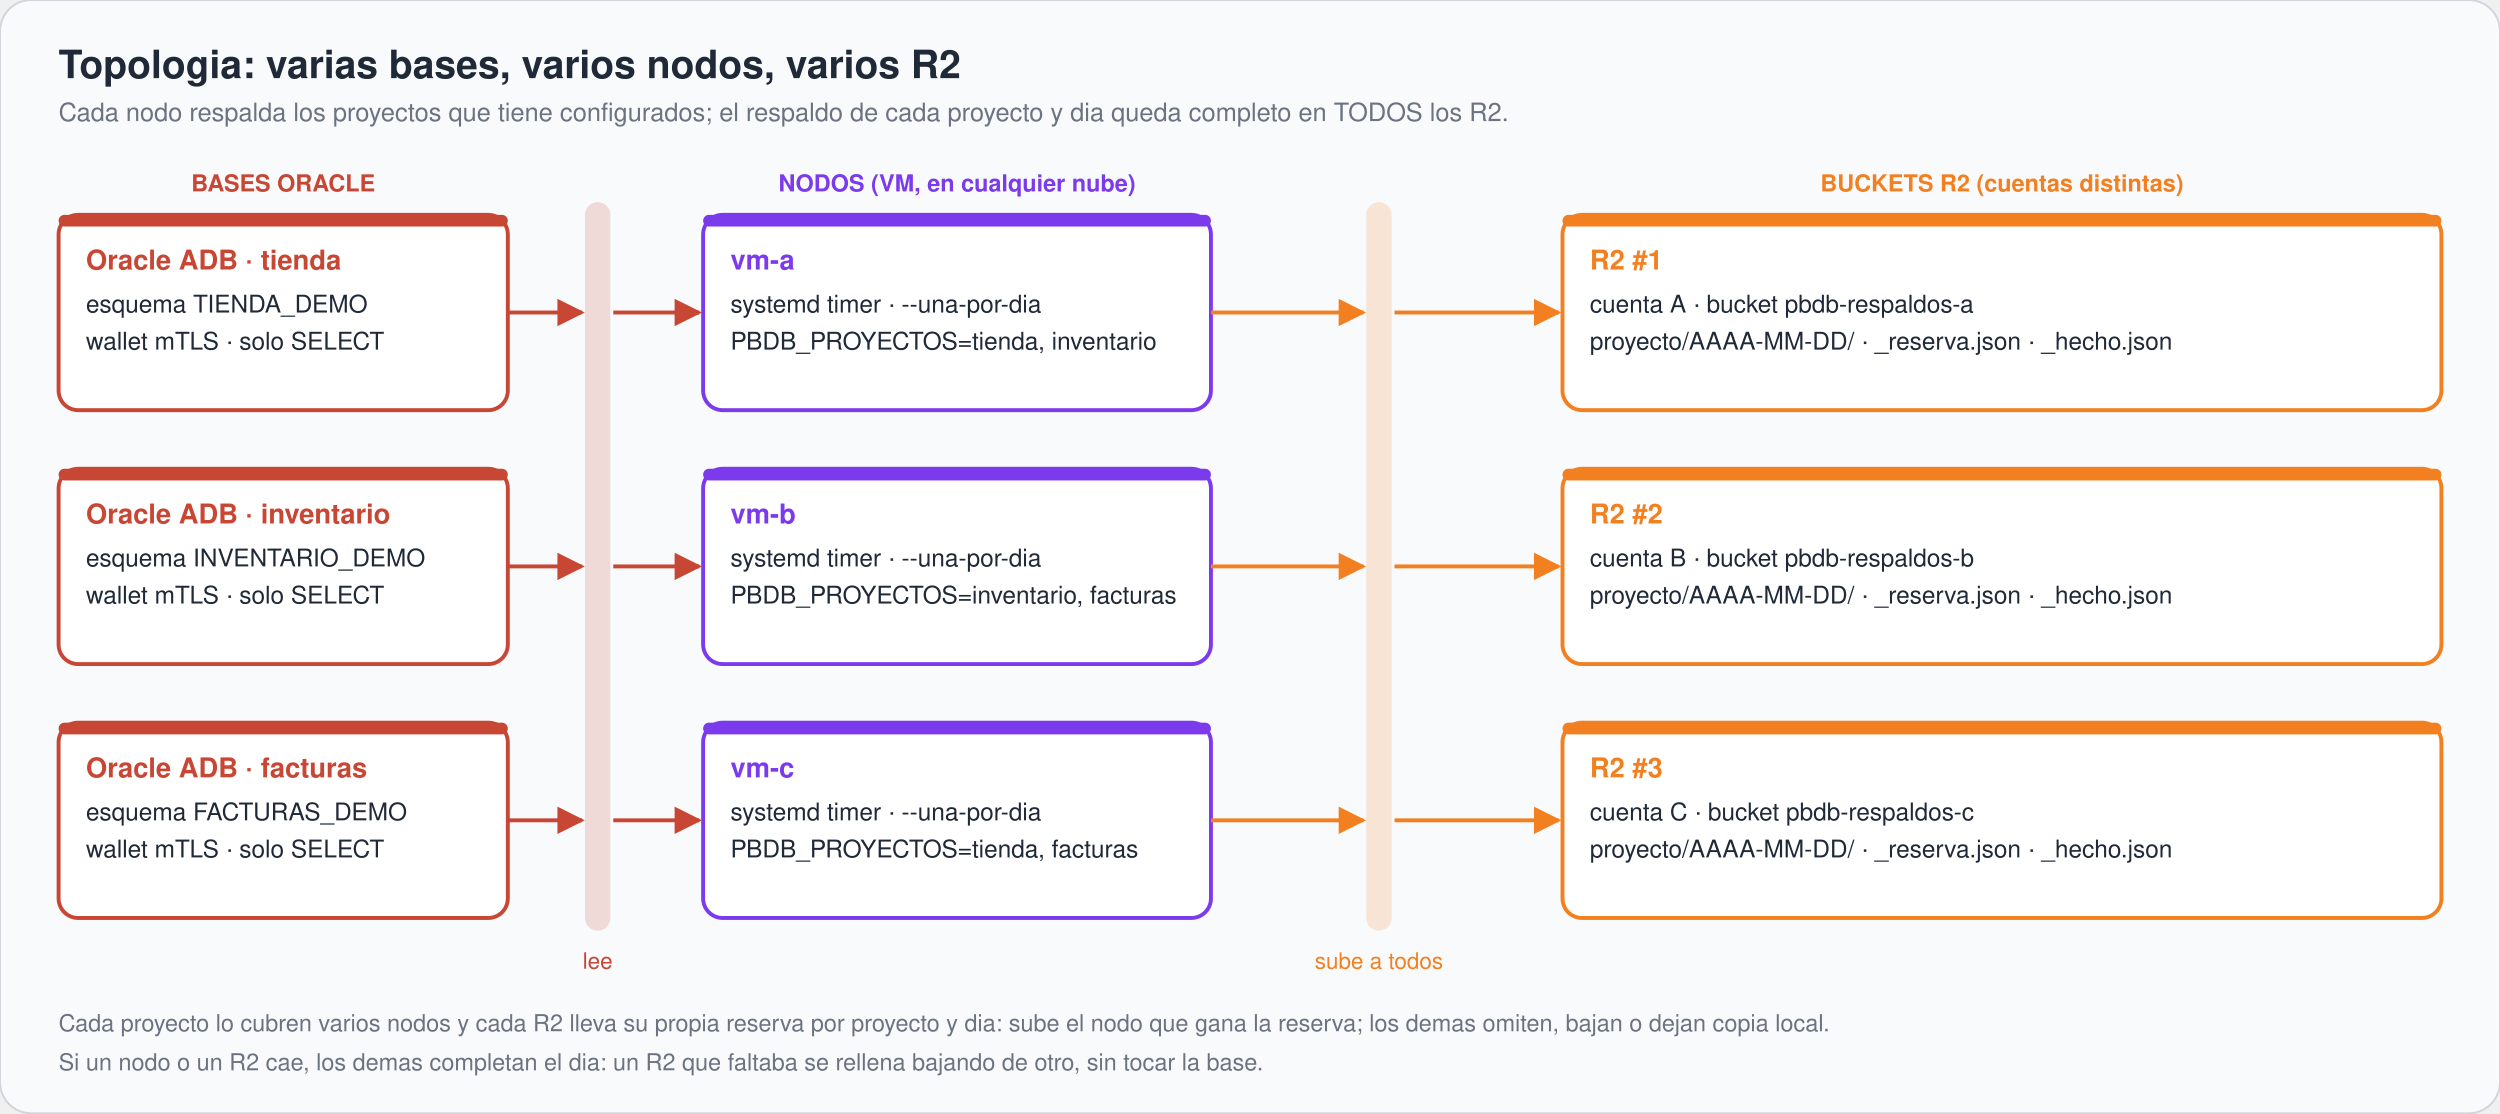
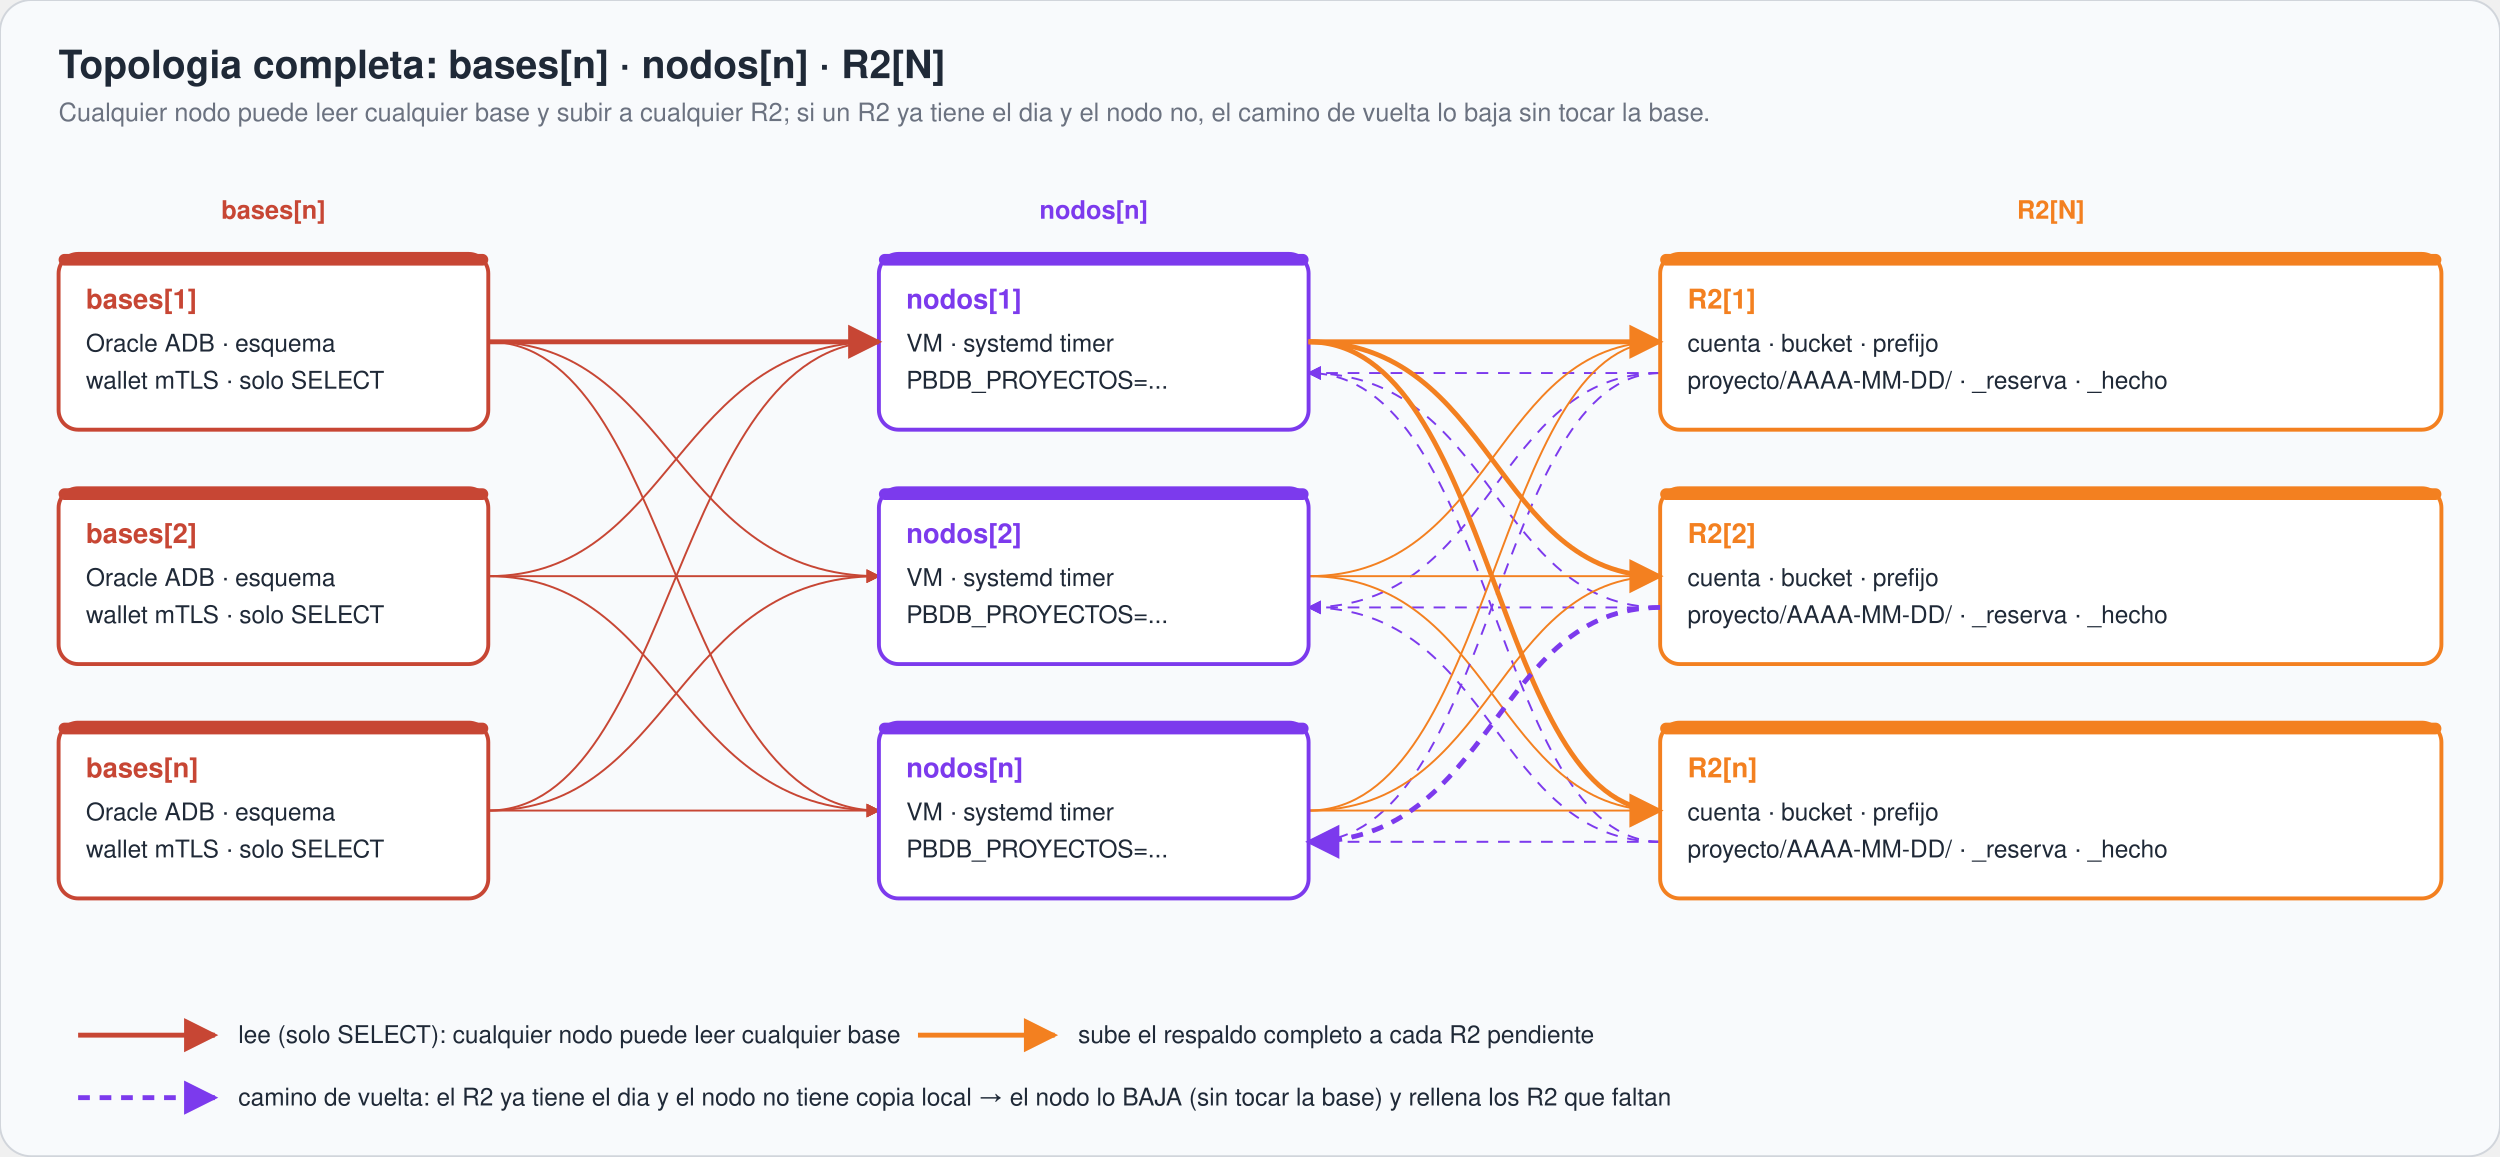
- <svg xmlns="http://www.w3.org/2000/svg" viewBox="0 0 1280 570" width="1280" height="570" font-family="Segoe UI, Helvetica, Arial, sans-serif" role="img" aria-label="Topologia con varias bases Oracle, varios nodos y varios R2">
+ <svg xmlns="http://www.w3.org/2000/svg" viewBox="0 0 1280 592" width="1280" height="592" font-family="Segoe UI, Helvetica, Arial, sans-serif" role="img" aria-label="Topologia completa: bases[n], nodos[n] y R2[N], con camino de vuelta">
  <defs>
-     <marker id="m-4f46e5" viewBox="0 0 10 10" refX="9" refY="5" markerWidth="7" markerHeight="7" orient="auto-start-reverse">
-       <path d="M0,0 L10,5 L0,10 z" fill="#4f46e5" />
+     <marker id="m-6b7280" viewBox="0 0 10 10" refX="9" refY="5" markerWidth="7" markerHeight="7" orient="auto-start-reverse">
+       <path d="M0,0 L10,5 L0,10 z" fill="#6b7280" />
    </marker>
-     <marker id="m-0f766e" viewBox="0 0 10 10" refX="9" refY="5" markerWidth="7" markerHeight="7" orient="auto-start-reverse">
-       <path d="M0,0 L10,5 L0,10 z" fill="#0f766e" />
-     </marker>
-     <marker id="m-f38020" viewBox="0 0 10 10" refX="9" refY="5" markerWidth="7" markerHeight="7" orient="auto-start-reverse">
-       <path d="M0,0 L10,5 L0,10 z" fill="#f38020" />
+     <marker id="m-475569" viewBox="0 0 10 10" refX="9" refY="5" markerWidth="7" markerHeight="7" orient="auto-start-reverse">
+       <path d="M0,0 L10,5 L0,10 z" fill="#475569" />
    </marker>
    <marker id="m-c74634" viewBox="0 0 10 10" refX="9" refY="5" markerWidth="7" markerHeight="7" orient="auto-start-reverse">
      <path d="M0,0 L10,5 L0,10 z" fill="#c74634" />
    </marker>
    <marker id="m-0891b2" viewBox="0 0 10 10" refX="9" refY="5" markerWidth="7" markerHeight="7" orient="auto-start-reverse">
      <path d="M0,0 L10,5 L0,10 z" fill="#0891b2" />
    </marker>
    <marker id="m-15803d" viewBox="0 0 10 10" refX="9" refY="5" markerWidth="7" markerHeight="7" orient="auto-start-reverse">
      <path d="M0,0 L10,5 L0,10 z" fill="#15803d" />
    </marker>
-     <marker id="m-6b7280" viewBox="0 0 10 10" refX="9" refY="5" markerWidth="7" markerHeight="7" orient="auto-start-reverse">
-       <path d="M0,0 L10,5 L0,10 z" fill="#6b7280" />
+     <marker id="m-f38020" viewBox="0 0 10 10" refX="9" refY="5" markerWidth="7" markerHeight="7" orient="auto-start-reverse">
+       <path d="M0,0 L10,5 L0,10 z" fill="#f38020" />
+     </marker>
+     <marker id="m-4f46e5" viewBox="0 0 10 10" refX="9" refY="5" markerWidth="7" markerHeight="7" orient="auto-start-reverse">
+       <path d="M0,0 L10,5 L0,10 z" fill="#4f46e5" />
    </marker>
    <marker id="m-7c3aed" viewBox="0 0 10 10" refX="9" refY="5" markerWidth="7" markerHeight="7" orient="auto-start-reverse">
      <path d="M0,0 L10,5 L0,10 z" fill="#7c3aed" />
    </marker>
-     <marker id="m-475569" viewBox="0 0 10 10" refX="9" refY="5" markerWidth="7" markerHeight="7" orient="auto-start-reverse">
-       <path d="M0,0 L10,5 L0,10 z" fill="#475569" />
+     <marker id="m-0f766e" viewBox="0 0 10 10" refX="9" refY="5" markerWidth="7" markerHeight="7" orient="auto-start-reverse">
+       <path d="M0,0 L10,5 L0,10 z" fill="#0f766e" />
    </marker>
  </defs>
-   <rect width="1280" height="570" rx="16" fill="#f8fafc" stroke="#d1d5db" />
-   <text x="30" y="40" font-size="20" font-weight="700" fill="#1f2937">Topologia: varias bases, varios nodos, varios R2</text>
-   <text x="30" y="62" font-size="13" fill="#6b7280">Cada nodo respalda los proyectos que tiene configurados; el respaldo de cada proyecto y dia queda completo en TODOS los R2.</text>
-   <text x="145" y="98" font-size="12" font-weight="700" fill="#c74634" text-anchor="middle">BASES ORACLE</text>
-   <text x="490" y="98" font-size="12" font-weight="700" fill="#7c3aed" text-anchor="middle">NODOS (VM, en cualquier nube)</text>
-   <text x="1025" y="98" font-size="12" font-weight="700" fill="#f38020" text-anchor="middle">BUCKETS R2 (cuentas distintas)</text>
-   <g class="caja" data-t="Oracle ADB · tienda">
-     <rect x="30" y="110" width="230" height="100" rx="10" fill="#fff" stroke="#c74634" stroke-width="2" />
-     <rect x="30" y="110" width="230" height="6" rx="3" fill="#c74634" />
-     <text x="44" y="138" font-size="14" font-weight="700" fill="#c74634">Oracle ADB · tienda</text>
-     <text x="44" y="160" font-size="12.5" fill="#1f2937">esquema TIENDA_DEMO</text>
-     <text x="44" y="179" font-size="12.5" fill="#1f2937">wallet mTLS · solo SELECT</text>
+   <rect width="1280" height="592" rx="16" fill="#f8fafc" stroke="#d1d5db" />
+   <text x="30" y="40" font-size="20" font-weight="700" fill="#1f2937">Topologia completa: bases[n] · nodos[n] · R2[N]</text>
+   <text x="30" y="62" font-size="13" fill="#6b7280">Cualquier nodo puede leer cualquier base y subir a cualquier R2; si un R2 ya tiene el dia y el nodo no, el camino de vuelta lo baja sin tocar la base.</text>
+   <text x="140" y="112" font-size="13" font-weight="700" fill="#c74634" text-anchor="middle">bases[n]</text>
+   <text x="560" y="112" font-size="13" font-weight="700" fill="#7c3aed" text-anchor="middle">nodos[n]</text>
+   <text x="1050" y="112" font-size="13" font-weight="700" fill="#f38020" text-anchor="middle">R2[N]</text>
+   <path id="x-bn00" d="M250,175 C345,175 345,175 450,175" fill="none" stroke="#c74634" stroke-width="1" marker-end="url(#m-c74634)" />
+   <path id="x-nr00" d="M670,175 C765,175 765,175 850,175" fill="none" stroke="#f38020" stroke-width="1" marker-end="url(#m-f38020)" />
+   <path id="x-rn00" d="M850,191 C765,191 765,191 670,191" fill="none" stroke="#7c3aed" stroke-width="1" stroke-dasharray="6 5" marker-end="url(#m-7c3aed)" />
+   <path id="x-bn01" d="M250,175 C345,175 345,295 450,295" fill="none" stroke="#c74634" stroke-width="1" marker-end="url(#m-c74634)" />
+   <path id="x-nr01" d="M670,175 C765,175 765,295 850,295" fill="none" stroke="#f38020" stroke-width="1" marker-end="url(#m-f38020)" />
+   <path id="x-rn10" d="M850,311 C765,311 765,191 670,191" fill="none" stroke="#7c3aed" stroke-width="1" stroke-dasharray="6 5" marker-end="url(#m-7c3aed)" />
+   <path id="x-bn02" d="M250,175 C345,175 345,415 450,415" fill="none" stroke="#c74634" stroke-width="1" marker-end="url(#m-c74634)" />
+   <path id="x-nr02" d="M670,175 C765,175 765,415 850,415" fill="none" stroke="#f38020" stroke-width="1" marker-end="url(#m-f38020)" />
+   <path id="x-rn20" d="M850,431 C765,431 765,191 670,191" fill="none" stroke="#7c3aed" stroke-width="1" stroke-dasharray="6 5" marker-end="url(#m-7c3aed)" />
+   <path id="x-bn10" d="M250,295 C345,295 345,175 450,175" fill="none" stroke="#c74634" stroke-width="1" marker-end="url(#m-c74634)" />
+   <path id="x-nr10" d="M670,295 C765,295 765,175 850,175" fill="none" stroke="#f38020" stroke-width="1" marker-end="url(#m-f38020)" />
+   <path id="x-rn01" d="M850,191 C765,191 765,311 670,311" fill="none" stroke="#7c3aed" stroke-width="1" stroke-dasharray="6 5" marker-end="url(#m-7c3aed)" />
+   <path id="x-bn11" d="M250,295 C345,295 345,295 450,295" fill="none" stroke="#c74634" stroke-width="1" marker-end="url(#m-c74634)" />
+   <path id="x-nr11" d="M670,295 C765,295 765,295 850,295" fill="none" stroke="#f38020" stroke-width="1" marker-end="url(#m-f38020)" />
+   <path id="x-rn11" d="M850,311 C765,311 765,311 670,311" fill="none" stroke="#7c3aed" stroke-width="1" stroke-dasharray="6 5" marker-end="url(#m-7c3aed)" />
+   <path id="x-bn12" d="M250,295 C345,295 345,415 450,415" fill="none" stroke="#c74634" stroke-width="1" marker-end="url(#m-c74634)" />
+   <path id="x-nr12" d="M670,295 C765,295 765,415 850,415" fill="none" stroke="#f38020" stroke-width="1" marker-end="url(#m-f38020)" />
+   <path id="x-rn21" d="M850,431 C765,431 765,311 670,311" fill="none" stroke="#7c3aed" stroke-width="1" stroke-dasharray="6 5" marker-end="url(#m-7c3aed)" />
+   <path id="x-bn20" d="M250,415 C345,415 345,175 450,175" fill="none" stroke="#c74634" stroke-width="1" marker-end="url(#m-c74634)" />
+   <path id="x-nr20" d="M670,415 C765,415 765,175 850,175" fill="none" stroke="#f38020" stroke-width="1" marker-end="url(#m-f38020)" />
+   <path id="x-rn02" d="M850,191 C765,191 765,431 670,431" fill="none" stroke="#7c3aed" stroke-width="1" stroke-dasharray="6 5" marker-end="url(#m-7c3aed)" />
+   <path id="x-bn21" d="M250,415 C345,415 345,295 450,295" fill="none" stroke="#c74634" stroke-width="1" marker-end="url(#m-c74634)" />
+   <path id="x-nr21" d="M670,415 C765,415 765,295 850,295" fill="none" stroke="#f38020" stroke-width="1" marker-end="url(#m-f38020)" />
+   <path id="x-rn12" d="M850,311 C765,311 765,431 670,431" fill="none" stroke="#7c3aed" stroke-width="1" stroke-dasharray="6 5" marker-end="url(#m-7c3aed)" />
+   <path id="x-bn22" d="M250,415 C345,415 345,415 450,415" fill="none" stroke="#c74634" stroke-width="1" marker-end="url(#m-c74634)" />
+   <path id="x-nr22" d="M670,415 C765,415 765,415 850,415" fill="none" stroke="#f38020" stroke-width="1" marker-end="url(#m-f38020)" />
+   <path id="x-rn22" d="M850,431 C765,431 765,431 670,431" fill="none" stroke="#7c3aed" stroke-width="1" stroke-dasharray="6 5" marker-end="url(#m-7c3aed)" />
+   <g class="caja" data-t="bases[1]">
+     <rect x="30" y="130" width="220" height="90" rx="10" fill="#fff" stroke="#c74634" stroke-width="2" />
+     <rect x="30" y="130" width="220" height="6" rx="3" fill="#c74634" />
+     <text x="44" y="158" font-size="14" font-weight="700" fill="#c74634">bases[1]</text>
+     <text x="44" y="180" font-size="12.5" fill="#1f2937">Oracle ADB · esquema</text>
+     <text x="44" y="199" font-size="12.5" fill="#1f2937">wallet mTLS · solo SELECT</text>
  </g>
-   <g class="caja" data-t="Oracle ADB · inventario">
-     <rect x="30" y="240" width="230" height="100" rx="10" fill="#fff" stroke="#c74634" stroke-width="2" />
-     <rect x="30" y="240" width="230" height="6" rx="3" fill="#c74634" />
-     <text x="44" y="268" font-size="14" font-weight="700" fill="#c74634">Oracle ADB · inventario</text>
-     <text x="44" y="290" font-size="12.5" fill="#1f2937">esquema INVENTARIO_DEMO</text>
-     <text x="44" y="309" font-size="12.5" fill="#1f2937">wallet mTLS · solo SELECT</text>
+   <g class="caja" data-t="nodos[1]">
+     <rect x="450" y="130" width="220" height="90" rx="10" fill="#fff" stroke="#7c3aed" stroke-width="2" />
+     <rect x="450" y="130" width="220" height="6" rx="3" fill="#7c3aed" />
+     <text x="464" y="158" font-size="14" font-weight="700" fill="#7c3aed">nodos[1]</text>
+     <text x="464" y="180" font-size="12.5" fill="#1f2937">VM · systemd timer</text>
+     <text x="464" y="199" font-size="12.5" fill="#1f2937">PBDB_PROYECTOS=...</text>
  </g>
-   <g class="caja" data-t="Oracle ADB · facturas">
-     <rect x="30" y="370" width="230" height="100" rx="10" fill="#fff" stroke="#c74634" stroke-width="2" />
-     <rect x="30" y="370" width="230" height="6" rx="3" fill="#c74634" />
-     <text x="44" y="398" font-size="14" font-weight="700" fill="#c74634">Oracle ADB · facturas</text>
-     <text x="44" y="420" font-size="12.5" fill="#1f2937">esquema FACTURAS_DEMO</text>
+   <g class="caja" data-t="R2[1]">
+     <rect x="850" y="130" width="400" height="90" rx="10" fill="#fff" stroke="#f38020" stroke-width="2" />
+     <rect x="850" y="130" width="400" height="6" rx="3" fill="#f38020" />
+     <text x="864" y="158" font-size="14" font-weight="700" fill="#f38020">R2[1]</text>
+     <text x="864" y="180" font-size="12.5" fill="#1f2937">cuenta · bucket · prefijo</text>
+     <text x="864" y="199" font-size="12.5" fill="#1f2937">proyecto/AAAA-MM-DD/ · _reserva · _hecho</text>
+   </g>
+   <g class="caja" data-t="bases[2]">
+     <rect x="30" y="250" width="220" height="90" rx="10" fill="#fff" stroke="#c74634" stroke-width="2" />
+     <rect x="30" y="250" width="220" height="6" rx="3" fill="#c74634" />
+     <text x="44" y="278" font-size="14" font-weight="700" fill="#c74634">bases[2]</text>
+     <text x="44" y="300" font-size="12.5" fill="#1f2937">Oracle ADB · esquema</text>
+     <text x="44" y="319" font-size="12.5" fill="#1f2937">wallet mTLS · solo SELECT</text>
+   </g>
+   <g class="caja" data-t="nodos[2]">
+     <rect x="450" y="250" width="220" height="90" rx="10" fill="#fff" stroke="#7c3aed" stroke-width="2" />
+     <rect x="450" y="250" width="220" height="6" rx="3" fill="#7c3aed" />
+     <text x="464" y="278" font-size="14" font-weight="700" fill="#7c3aed">nodos[2]</text>
+     <text x="464" y="300" font-size="12.5" fill="#1f2937">VM · systemd timer</text>
+     <text x="464" y="319" font-size="12.5" fill="#1f2937">PBDB_PROYECTOS=...</text>
+   </g>
+   <g class="caja" data-t="R2[2]">
+     <rect x="850" y="250" width="400" height="90" rx="10" fill="#fff" stroke="#f38020" stroke-width="2" />
+     <rect x="850" y="250" width="400" height="6" rx="3" fill="#f38020" />
+     <text x="864" y="278" font-size="14" font-weight="700" fill="#f38020">R2[2]</text>
+     <text x="864" y="300" font-size="12.5" fill="#1f2937">cuenta · bucket · prefijo</text>
+     <text x="864" y="319" font-size="12.5" fill="#1f2937">proyecto/AAAA-MM-DD/ · _reserva · _hecho</text>
+   </g>
+   <g class="caja" data-t="bases[n]">
+     <rect x="30" y="370" width="220" height="90" rx="10" fill="#fff" stroke="#c74634" stroke-width="2" />
+     <rect x="30" y="370" width="220" height="6" rx="3" fill="#c74634" />
+     <text x="44" y="398" font-size="14" font-weight="700" fill="#c74634">bases[n]</text>
+     <text x="44" y="420" font-size="12.5" fill="#1f2937">Oracle ADB · esquema</text>
    <text x="44" y="439" font-size="12.5" fill="#1f2937">wallet mTLS · solo SELECT</text>
  </g>
-   <g class="caja" data-t="vm-a">
-     <rect x="360" y="110" width="260" height="100" rx="10" fill="#fff" stroke="#7c3aed" stroke-width="2" />
-     <rect x="360" y="110" width="260" height="6" rx="3" fill="#7c3aed" />
-     <text x="374" y="138" font-size="14" font-weight="700" fill="#7c3aed">vm-a</text>
-     <text x="374" y="160" font-size="12.5" fill="#1f2937">systemd timer · --una-por-dia</text>
-     <text x="374" y="179" font-size="12.5" fill="#1f2937">PBDB_PROYECTOS=tienda, inventario</text>
+   <g class="caja" data-t="nodos[n]">
+     <rect x="450" y="370" width="220" height="90" rx="10" fill="#fff" stroke="#7c3aed" stroke-width="2" />
+     <rect x="450" y="370" width="220" height="6" rx="3" fill="#7c3aed" />
+     <text x="464" y="398" font-size="14" font-weight="700" fill="#7c3aed">nodos[n]</text>
+     <text x="464" y="420" font-size="12.5" fill="#1f2937">VM · systemd timer</text>
+     <text x="464" y="439" font-size="12.5" fill="#1f2937">PBDB_PROYECTOS=...</text>
  </g>
-   <g class="caja" data-t="vm-b">
-     <rect x="360" y="240" width="260" height="100" rx="10" fill="#fff" stroke="#7c3aed" stroke-width="2" />
-     <rect x="360" y="240" width="260" height="6" rx="3" fill="#7c3aed" />
-     <text x="374" y="268" font-size="14" font-weight="700" fill="#7c3aed">vm-b</text>
-     <text x="374" y="290" font-size="12.5" fill="#1f2937">systemd timer · --una-por-dia</text>
-     <text x="374" y="309" font-size="12.5" fill="#1f2937">PBDB_PROYECTOS=inventario, facturas</text>
+   <g class="caja" data-t="R2[n]">
+     <rect x="850" y="370" width="400" height="90" rx="10" fill="#fff" stroke="#f38020" stroke-width="2" />
+     <rect x="850" y="370" width="400" height="6" rx="3" fill="#f38020" />
+     <text x="864" y="398" font-size="14" font-weight="700" fill="#f38020">R2[n]</text>
+     <text x="864" y="420" font-size="12.5" fill="#1f2937">cuenta · bucket · prefijo</text>
+     <text x="864" y="439" font-size="12.5" fill="#1f2937">proyecto/AAAA-MM-DD/ · _reserva · _hecho</text>
  </g>
-   <g class="caja" data-t="vm-c">
-     <rect x="360" y="370" width="260" height="100" rx="10" fill="#fff" stroke="#7c3aed" stroke-width="2" />
-     <rect x="360" y="370" width="260" height="6" rx="3" fill="#7c3aed" />
-     <text x="374" y="398" font-size="14" font-weight="700" fill="#7c3aed">vm-c</text>
-     <text x="374" y="420" font-size="12.5" fill="#1f2937">systemd timer · --una-por-dia</text>
-     <text x="374" y="439" font-size="12.5" fill="#1f2937">PBDB_PROYECTOS=tienda, facturas</text>
-   </g>
-   <g class="caja" data-t="R2 #1">
-     <rect x="800" y="110" width="450" height="100" rx="10" fill="#fff" stroke="#f38020" stroke-width="2" />
-     <rect x="800" y="110" width="450" height="6" rx="3" fill="#f38020" />
-     <text x="814" y="138" font-size="14" font-weight="700" fill="#f38020">R2 #1</text>
-     <text x="814" y="160" font-size="12.5" fill="#1f2937">cuenta A  ·  bucket pbdb-respaldos-a</text>
-     <text x="814" y="179" font-size="12.5" fill="#1f2937">proyecto/AAAA-MM-DD/  ·  _reserva.json · _hecho.json</text>
-   </g>
-   <g class="caja" data-t="R2 #2">
-     <rect x="800" y="240" width="450" height="100" rx="10" fill="#fff" stroke="#f38020" stroke-width="2" />
-     <rect x="800" y="240" width="450" height="6" rx="3" fill="#f38020" />
-     <text x="814" y="268" font-size="14" font-weight="700" fill="#f38020">R2 #2</text>
-     <text x="814" y="290" font-size="12.5" fill="#1f2937">cuenta B  ·  bucket pbdb-respaldos-b</text>
-     <text x="814" y="309" font-size="12.5" fill="#1f2937">proyecto/AAAA-MM-DD/  ·  _reserva.json · _hecho.json</text>
-   </g>
-   <g class="caja" data-t="R2 #3">
-     <rect x="800" y="370" width="450" height="100" rx="10" fill="#fff" stroke="#f38020" stroke-width="2" />
-     <rect x="800" y="370" width="450" height="6" rx="3" fill="#f38020" />
-     <text x="814" y="398" font-size="14" font-weight="700" fill="#f38020">R2 #3</text>
-     <text x="814" y="420" font-size="12.5" fill="#1f2937">cuenta C  ·  bucket pbdb-respaldos-c</text>
-     <text x="814" y="439" font-size="12.5" fill="#1f2937">proyecto/AAAA-MM-DD/  ·  _reserva.json · _hecho.json</text>
-   </g>
-   <rect x="300" y="104" width="12" height="372" rx="6" fill="#c74634" opacity=".18" stroke="#c74634" />
-   <text x="306" y="496" font-size="11.5" fill="#c74634" text-anchor="middle">lee</text>
-   <rect x="700" y="104" width="12" height="372" rx="6" fill="#f38020" opacity=".18" stroke="#f38020" />
-   <text x="706" y="496" font-size="11.5" fill="#f38020" text-anchor="middle">sube a todos</text>
-   <path id="t-db0" d="M260,160 L298,160" fill="none" stroke="#c74634" stroke-width="2" marker-end="url(#m-c74634)" />
-   <path id="t-nd0" d="M314,160 L358,160" fill="none" stroke="#c74634" stroke-width="2" marker-end="url(#m-c74634)" />
-   <path id="t-up0" d="M620,160 L698,160" fill="none" stroke="#f38020" stroke-width="2" marker-end="url(#m-f38020)" />
-   <path id="t-r20" d="M714,160 L798,160" fill="none" stroke="#f38020" stroke-width="2" marker-end="url(#m-f38020)" />
-   <path id="t-db1" d="M260,290 L298,290" fill="none" stroke="#c74634" stroke-width="2" marker-end="url(#m-c74634)" />
-   <path id="t-nd1" d="M314,290 L358,290" fill="none" stroke="#c74634" stroke-width="2" marker-end="url(#m-c74634)" />
-   <path id="t-up1" d="M620,290 L698,290" fill="none" stroke="#f38020" stroke-width="2" marker-end="url(#m-f38020)" />
-   <path id="t-r21" d="M714,290 L798,290" fill="none" stroke="#f38020" stroke-width="2" marker-end="url(#m-f38020)" />
-   <path id="t-db2" d="M260,420 L298,420" fill="none" stroke="#c74634" stroke-width="2" marker-end="url(#m-c74634)" />
-   <path id="t-nd2" d="M314,420 L358,420" fill="none" stroke="#c74634" stroke-width="2" marker-end="url(#m-c74634)" />
-   <path id="t-up2" d="M620,420 L698,420" fill="none" stroke="#f38020" stroke-width="2" marker-end="url(#m-f38020)" />
-   <path id="t-r22" d="M714,420 L798,420" fill="none" stroke="#f38020" stroke-width="2" marker-end="url(#m-f38020)" />
+   <path id="h-lee" d="M250,175 C345,175 345,175 450,175" fill="none" stroke="#c74634" stroke-width="2.5" marker-end="url(#m-c74634)" />
+   <path id="h-sube0" d="M670,175 C765,175 765,175 850,175" fill="none" stroke="#f38020" stroke-width="2.5" marker-end="url(#m-f38020)" />
+   <path id="h-sube1" d="M670,175 C765,175 765,295 850,295" fill="none" stroke="#f38020" stroke-width="2.5" marker-end="url(#m-f38020)" />
+   <path id="h-sube2" d="M670,175 C765,175 765,415 850,415" fill="none" stroke="#f38020" stroke-width="2.5" marker-end="url(#m-f38020)" />
+   <path id="h-baja" d="M850,311 C765,311 765,431 670,431" fill="none" stroke="#7c3aed" stroke-width="2.5" stroke-dasharray="6 5" marker-end="url(#m-7c3aed)" />
  <g opacity="0">
    <circle r="6" fill="#c74634" stroke="#fff" stroke-width="2" />
-     <animateMotion dur="1.6s" begin="0.0s" repeatCount="indefinite" keyPoints="0;1" keyTimes="0;1" calcMode="linear">
-       <mpath href="#t-db0" />
+     <text font-size="10" font-weight="700" fill="#c74634" x="9" y="-8">filas</text>
+     <animateMotion dur="1.6s" begin="0s" repeatCount="indefinite" keyPoints="0;1" keyTimes="0;1" calcMode="linear">
+       <mpath href="#h-lee" />
    </animateMotion>
-     <animate attributeName="opacity" values="0;1;1;0" keyTimes="0;0.08;0.9;1" dur="1.6s" begin="0.0s" repeatCount="indefinite" />
-   </g>
-   <g opacity="0">
-     <circle r="6" fill="#c74634" stroke="#fff" stroke-width="2" />
-     <animateMotion dur="1.6s" begin="0.6s" repeatCount="indefinite" keyPoints="0;1" keyTimes="0;1" calcMode="linear">
-       <mpath href="#t-nd0" />
-     </animateMotion>
-     <animate attributeName="opacity" values="0;1;1;0" keyTimes="0;0.08;0.9;1" dur="1.6s" begin="0.6s" repeatCount="indefinite" />
+     <animate attributeName="opacity" values="0;1;1;0" keyTimes="0;0.08;0.9;1" dur="1.6s" begin="0s" repeatCount="indefinite" />
  </g>
  <g opacity="0">
    <circle r="6" fill="#f38020" stroke="#fff" stroke-width="2" />
    <text font-size="10" font-weight="700" fill="#f38020" x="9" y="-8">zip</text>
-     <animateMotion dur="1.8s" begin="1.4s" repeatCount="indefinite" keyPoints="0;1" keyTimes="0;1" calcMode="linear">
-       <mpath href="#t-up0" />
+     <animateMotion dur="2.0s" begin="1.2s" repeatCount="indefinite" keyPoints="0;1" keyTimes="0;1" calcMode="linear">
+       <mpath href="#h-sube0" />
    </animateMotion>
-     <animate attributeName="opacity" values="0;1;1;0" keyTimes="0;0.08;0.9;1" dur="1.8s" begin="1.4s" repeatCount="indefinite" />
+     <animate attributeName="opacity" values="0;1;1;0" keyTimes="0;0.08;0.9;1" dur="2.0s" begin="1.2s" repeatCount="indefinite" />
  </g>
  <g opacity="0">
    <circle r="6" fill="#f38020" stroke="#fff" stroke-width="2" />
-     <animateMotion dur="1.8s" begin="2.0s" repeatCount="indefinite" keyPoints="0;1" keyTimes="0;1" calcMode="linear">
-       <mpath href="#t-r20" />
+     <animateMotion dur="2.0s" begin="1.5s" repeatCount="indefinite" keyPoints="0;1" keyTimes="0;1" calcMode="linear">
+       <mpath href="#h-sube1" />
    </animateMotion>
-     <animate attributeName="opacity" values="0;1;1;0" keyTimes="0;0.08;0.9;1" dur="1.8s" begin="2.0s" repeatCount="indefinite" />
-   </g>
-   <g opacity="0">
-     <circle r="6" fill="#c74634" stroke="#fff" stroke-width="2" />
-     <animateMotion dur="1.6s" begin="0.3s" repeatCount="indefinite" keyPoints="0;1" keyTimes="0;1" calcMode="linear">
-       <mpath href="#t-db1" />
-     </animateMotion>
-     <animate attributeName="opacity" values="0;1;1;0" keyTimes="0;0.08;0.9;1" dur="1.6s" begin="0.3s" repeatCount="indefinite" />
-   </g>
-   <g opacity="0">
-     <circle r="6" fill="#c74634" stroke="#fff" stroke-width="2" />
-     <animateMotion dur="1.6s" begin="0.9s" repeatCount="indefinite" keyPoints="0;1" keyTimes="0;1" calcMode="linear">
-       <mpath href="#t-nd1" />
-     </animateMotion>
-     <animate attributeName="opacity" values="0;1;1;0" keyTimes="0;0.08;0.9;1" dur="1.6s" begin="0.9s" repeatCount="indefinite" />
+     <animate attributeName="opacity" values="0;1;1;0" keyTimes="0;0.08;0.9;1" dur="2.0s" begin="1.5s" repeatCount="indefinite" />
  </g>
  <g opacity="0">
    <circle r="6" fill="#f38020" stroke="#fff" stroke-width="2" />
-     <animateMotion dur="1.8s" begin="1.7s" repeatCount="indefinite" keyPoints="0;1" keyTimes="0;1" calcMode="linear">
-       <mpath href="#t-up1" />
+     <animateMotion dur="2.0s" begin="1.8s" repeatCount="indefinite" keyPoints="0;1" keyTimes="0;1" calcMode="linear">
+       <mpath href="#h-sube2" />
    </animateMotion>
-     <animate attributeName="opacity" values="0;1;1;0" keyTimes="0;0.08;0.9;1" dur="1.8s" begin="1.7s" repeatCount="indefinite" />
+     <animate attributeName="opacity" values="0;1;1;0" keyTimes="0;0.08;0.9;1" dur="2.0s" begin="1.8s" repeatCount="indefinite" />
  </g>
  <g opacity="0">
-     <circle r="6" fill="#f38020" stroke="#fff" stroke-width="2" />
-     <animateMotion dur="1.8s" begin="2.3s" repeatCount="indefinite" keyPoints="0;1" keyTimes="0;1" calcMode="linear">
-       <mpath href="#t-r21" />
+     <circle r="6" fill="#7c3aed" stroke="#fff" stroke-width="2" />
+     <text font-size="10" font-weight="700" fill="#7c3aed" x="9" y="-8">zip</text>
+     <animateMotion dur="2.4s" begin="0.6s" repeatCount="indefinite" keyPoints="0;1" keyTimes="0;1" calcMode="linear">
+       <mpath href="#h-baja" />
    </animateMotion>
-     <animate attributeName="opacity" values="0;1;1;0" keyTimes="0;0.08;0.9;1" dur="1.8s" begin="2.3s" repeatCount="indefinite" />
+     <animate attributeName="opacity" values="0;1;1;0" keyTimes="0;0.08;0.9;1" dur="2.4s" begin="0.6s" repeatCount="indefinite" />
  </g>
-   <g opacity="0">
-     <circle r="6" fill="#c74634" stroke="#fff" stroke-width="2" />
-     <animateMotion dur="1.6s" begin="0.6s" repeatCount="indefinite" keyPoints="0;1" keyTimes="0;1" calcMode="linear">
-       <mpath href="#t-db2" />
-     </animateMotion>
-     <animate attributeName="opacity" values="0;1;1;0" keyTimes="0;0.08;0.9;1" dur="1.6s" begin="0.6s" repeatCount="indefinite" />
-   </g>
-   <g opacity="0">
-     <circle r="6" fill="#c74634" stroke="#fff" stroke-width="2" />
-     <animateMotion dur="1.6s" begin="1.2s" repeatCount="indefinite" keyPoints="0;1" keyTimes="0;1" calcMode="linear">
-       <mpath href="#t-nd2" />
-     </animateMotion>
-     <animate attributeName="opacity" values="0;1;1;0" keyTimes="0;0.08;0.9;1" dur="1.6s" begin="1.2s" repeatCount="indefinite" />
-   </g>
-   <g opacity="0">
-     <circle r="6" fill="#f38020" stroke="#fff" stroke-width="2" />
-     <animateMotion dur="1.8s" begin="2.0s" repeatCount="indefinite" keyPoints="0;1" keyTimes="0;1" calcMode="linear">
-       <mpath href="#t-up2" />
-     </animateMotion>
-     <animate attributeName="opacity" values="0;1;1;0" keyTimes="0;0.08;0.9;1" dur="1.8s" begin="2.0s" repeatCount="indefinite" />
-   </g>
-   <g opacity="0">
-     <circle r="6" fill="#f38020" stroke="#fff" stroke-width="2" />
-     <animateMotion dur="1.8s" begin="2.6s" repeatCount="indefinite" keyPoints="0;1" keyTimes="0;1" calcMode="linear">
-       <mpath href="#t-r22" />
-     </animateMotion>
-     <animate attributeName="opacity" values="0;1;1;0" keyTimes="0;0.08;0.9;1" dur="1.8s" begin="2.6s" repeatCount="indefinite" />
-   </g>
-   <text x="30" y="528" font-size="12" fill="#6b7280">Cada proyecto lo cubren varios nodos y cada R2 lleva su propia reserva por proyecto y dia: sube el nodo que gana la reserva; los demas omiten, bajan o dejan copia local.</text>
-   <text x="30" y="548" font-size="12" fill="#6b7280">Si un nodo o un R2 cae, los demas completan el dia: un R2 que faltaba se rellena bajando de otro, sin tocar la base.</text>
+   <path id="l-lee" d="M40,530 L110,530" fill="none" stroke="#c74634" stroke-width="2.5" marker-end="url(#m-c74634)" />
+   <text x="122" y="534" font-size="12.5" fill="#1f2937">lee (solo SELECT): cualquier nodo puede leer cualquier base</text>
+   <path id="l-sube" d="M470,530 L540,530" fill="none" stroke="#f38020" stroke-width="2.5" marker-end="url(#m-f38020)" />
+   <text x="552" y="534" font-size="12.5" fill="#1f2937">sube el respaldo completo a cada R2 pendiente</text>
+   <path id="l-baja" d="M40,562 L110,562" fill="none" stroke="#7c3aed" stroke-width="2.5" stroke-dasharray="6 5" marker-end="url(#m-7c3aed)" />
+   <text x="122" y="566" font-size="12.5" fill="#1f2937">camino de vuelta: el R2 ya tiene el dia y el nodo no tiene copia local → el nodo lo BAJA (sin tocar la base) y rellena los R2 que faltan</text>
</svg>
